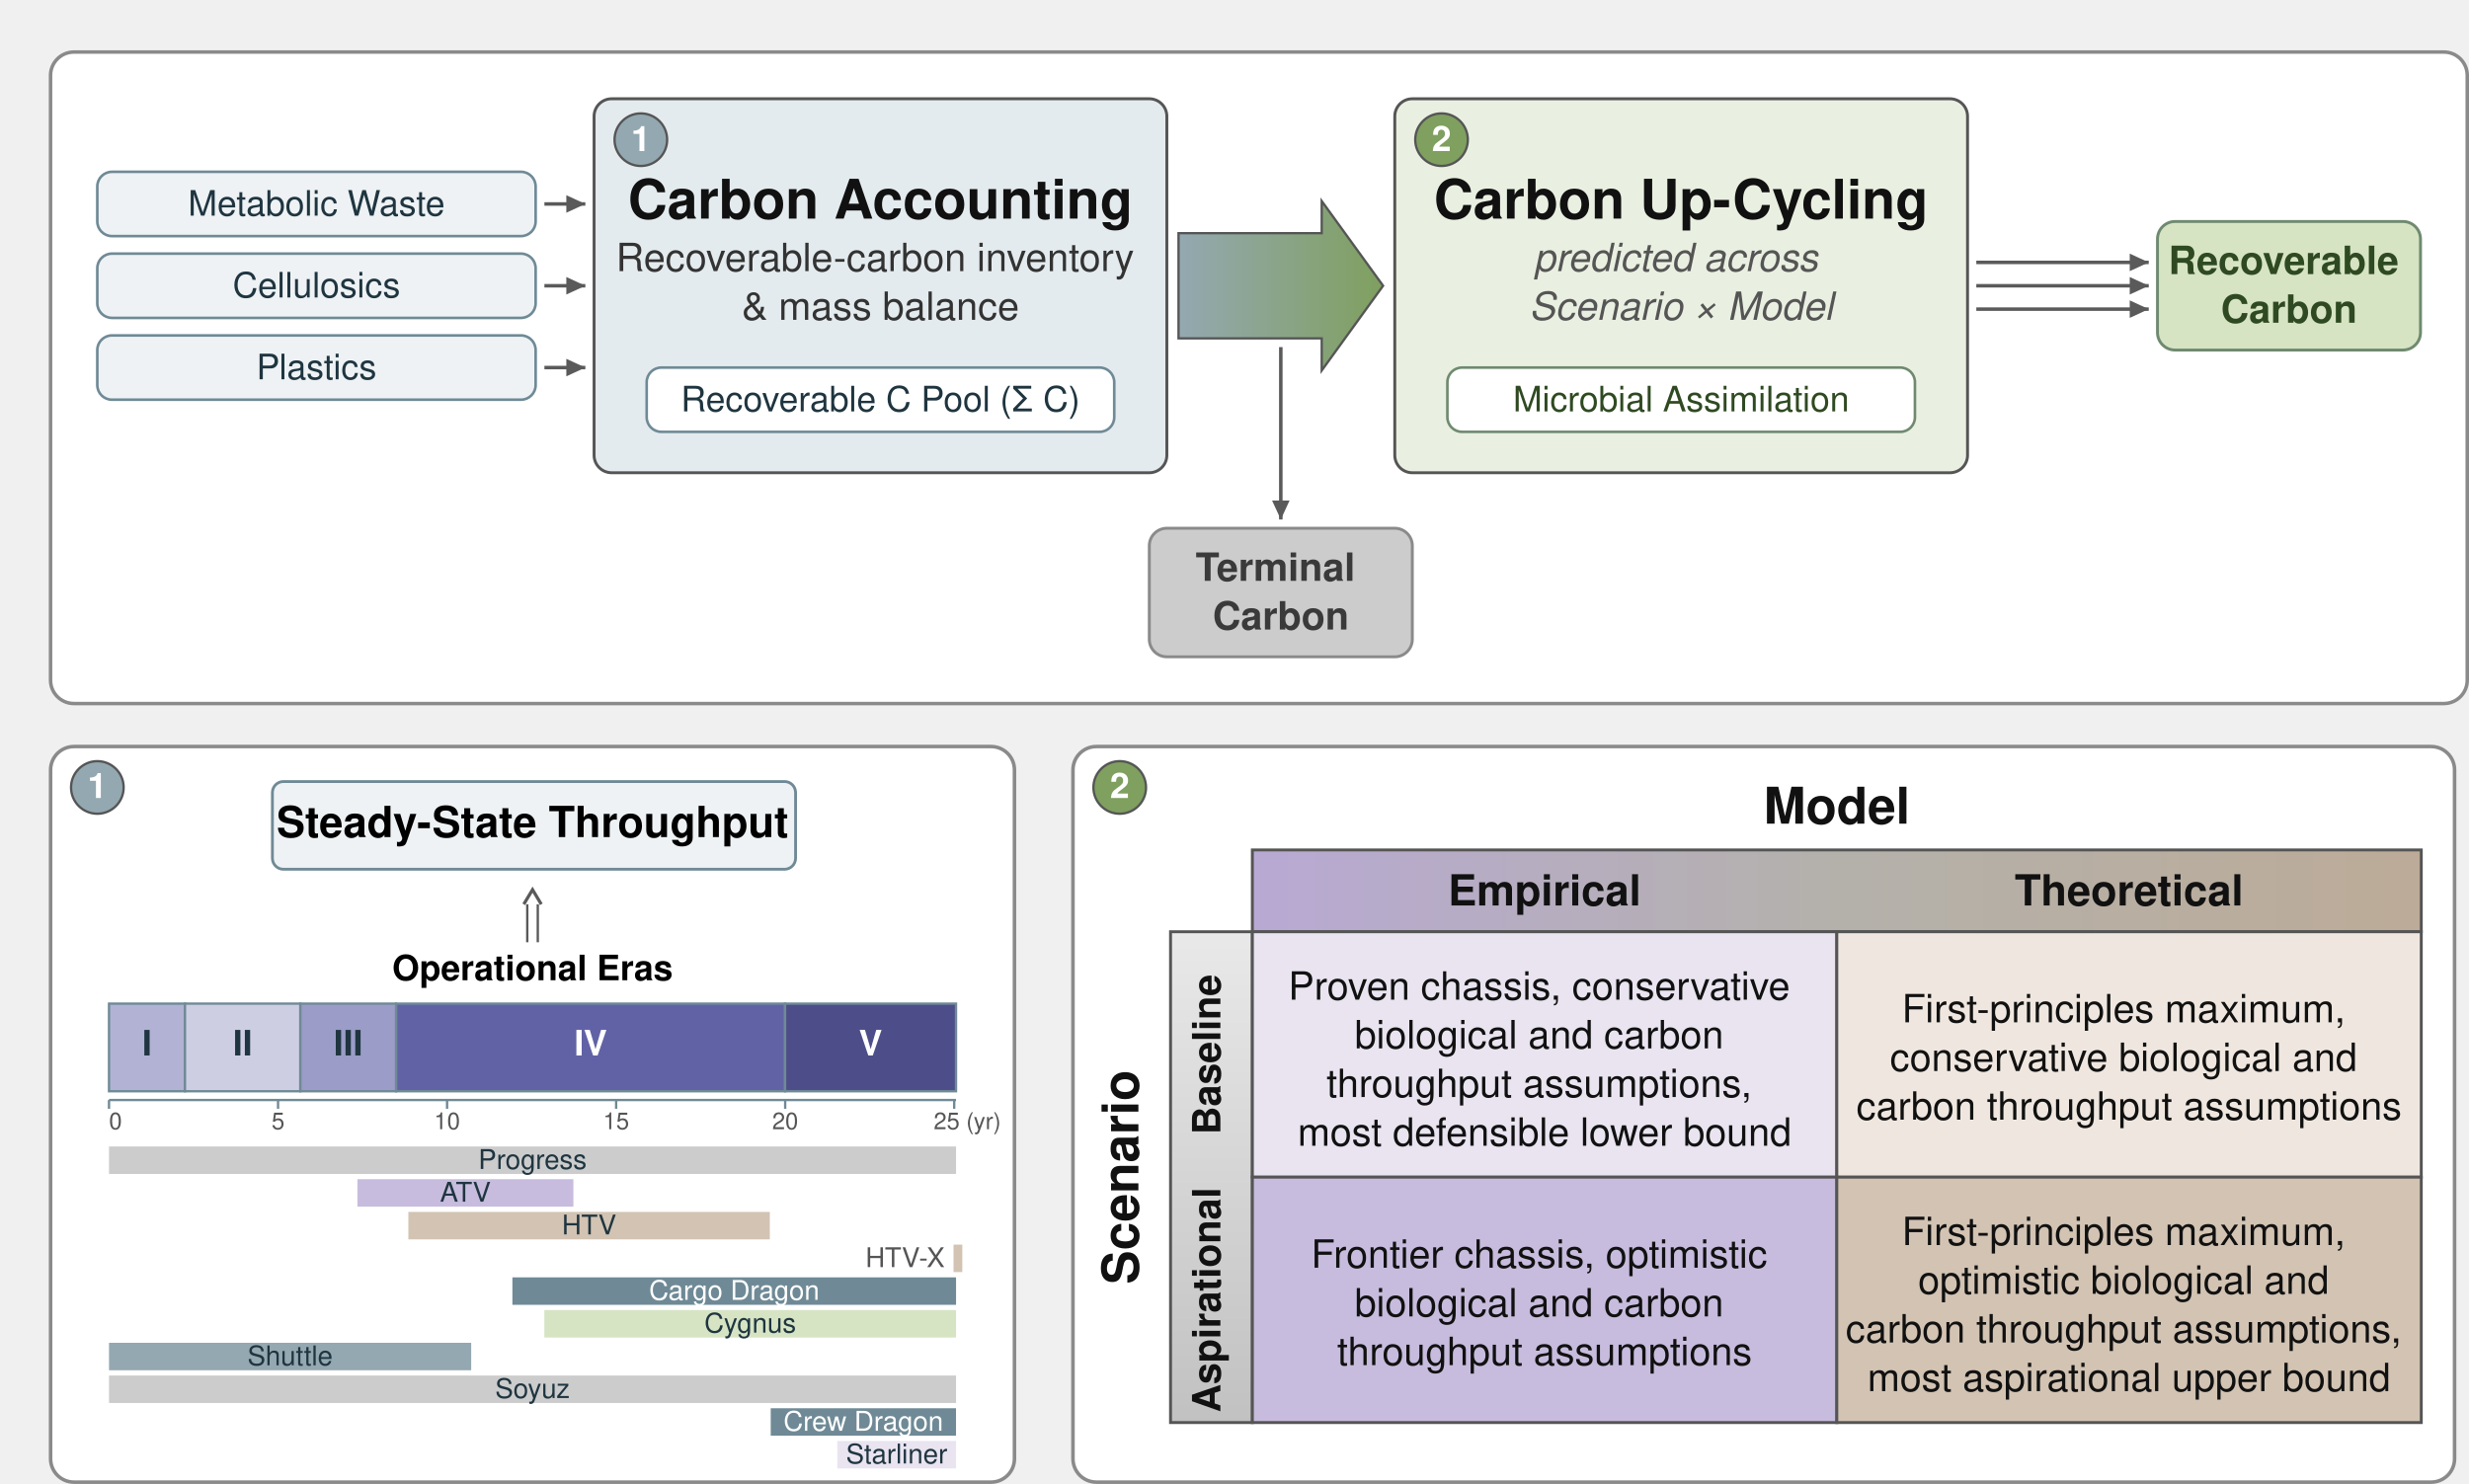
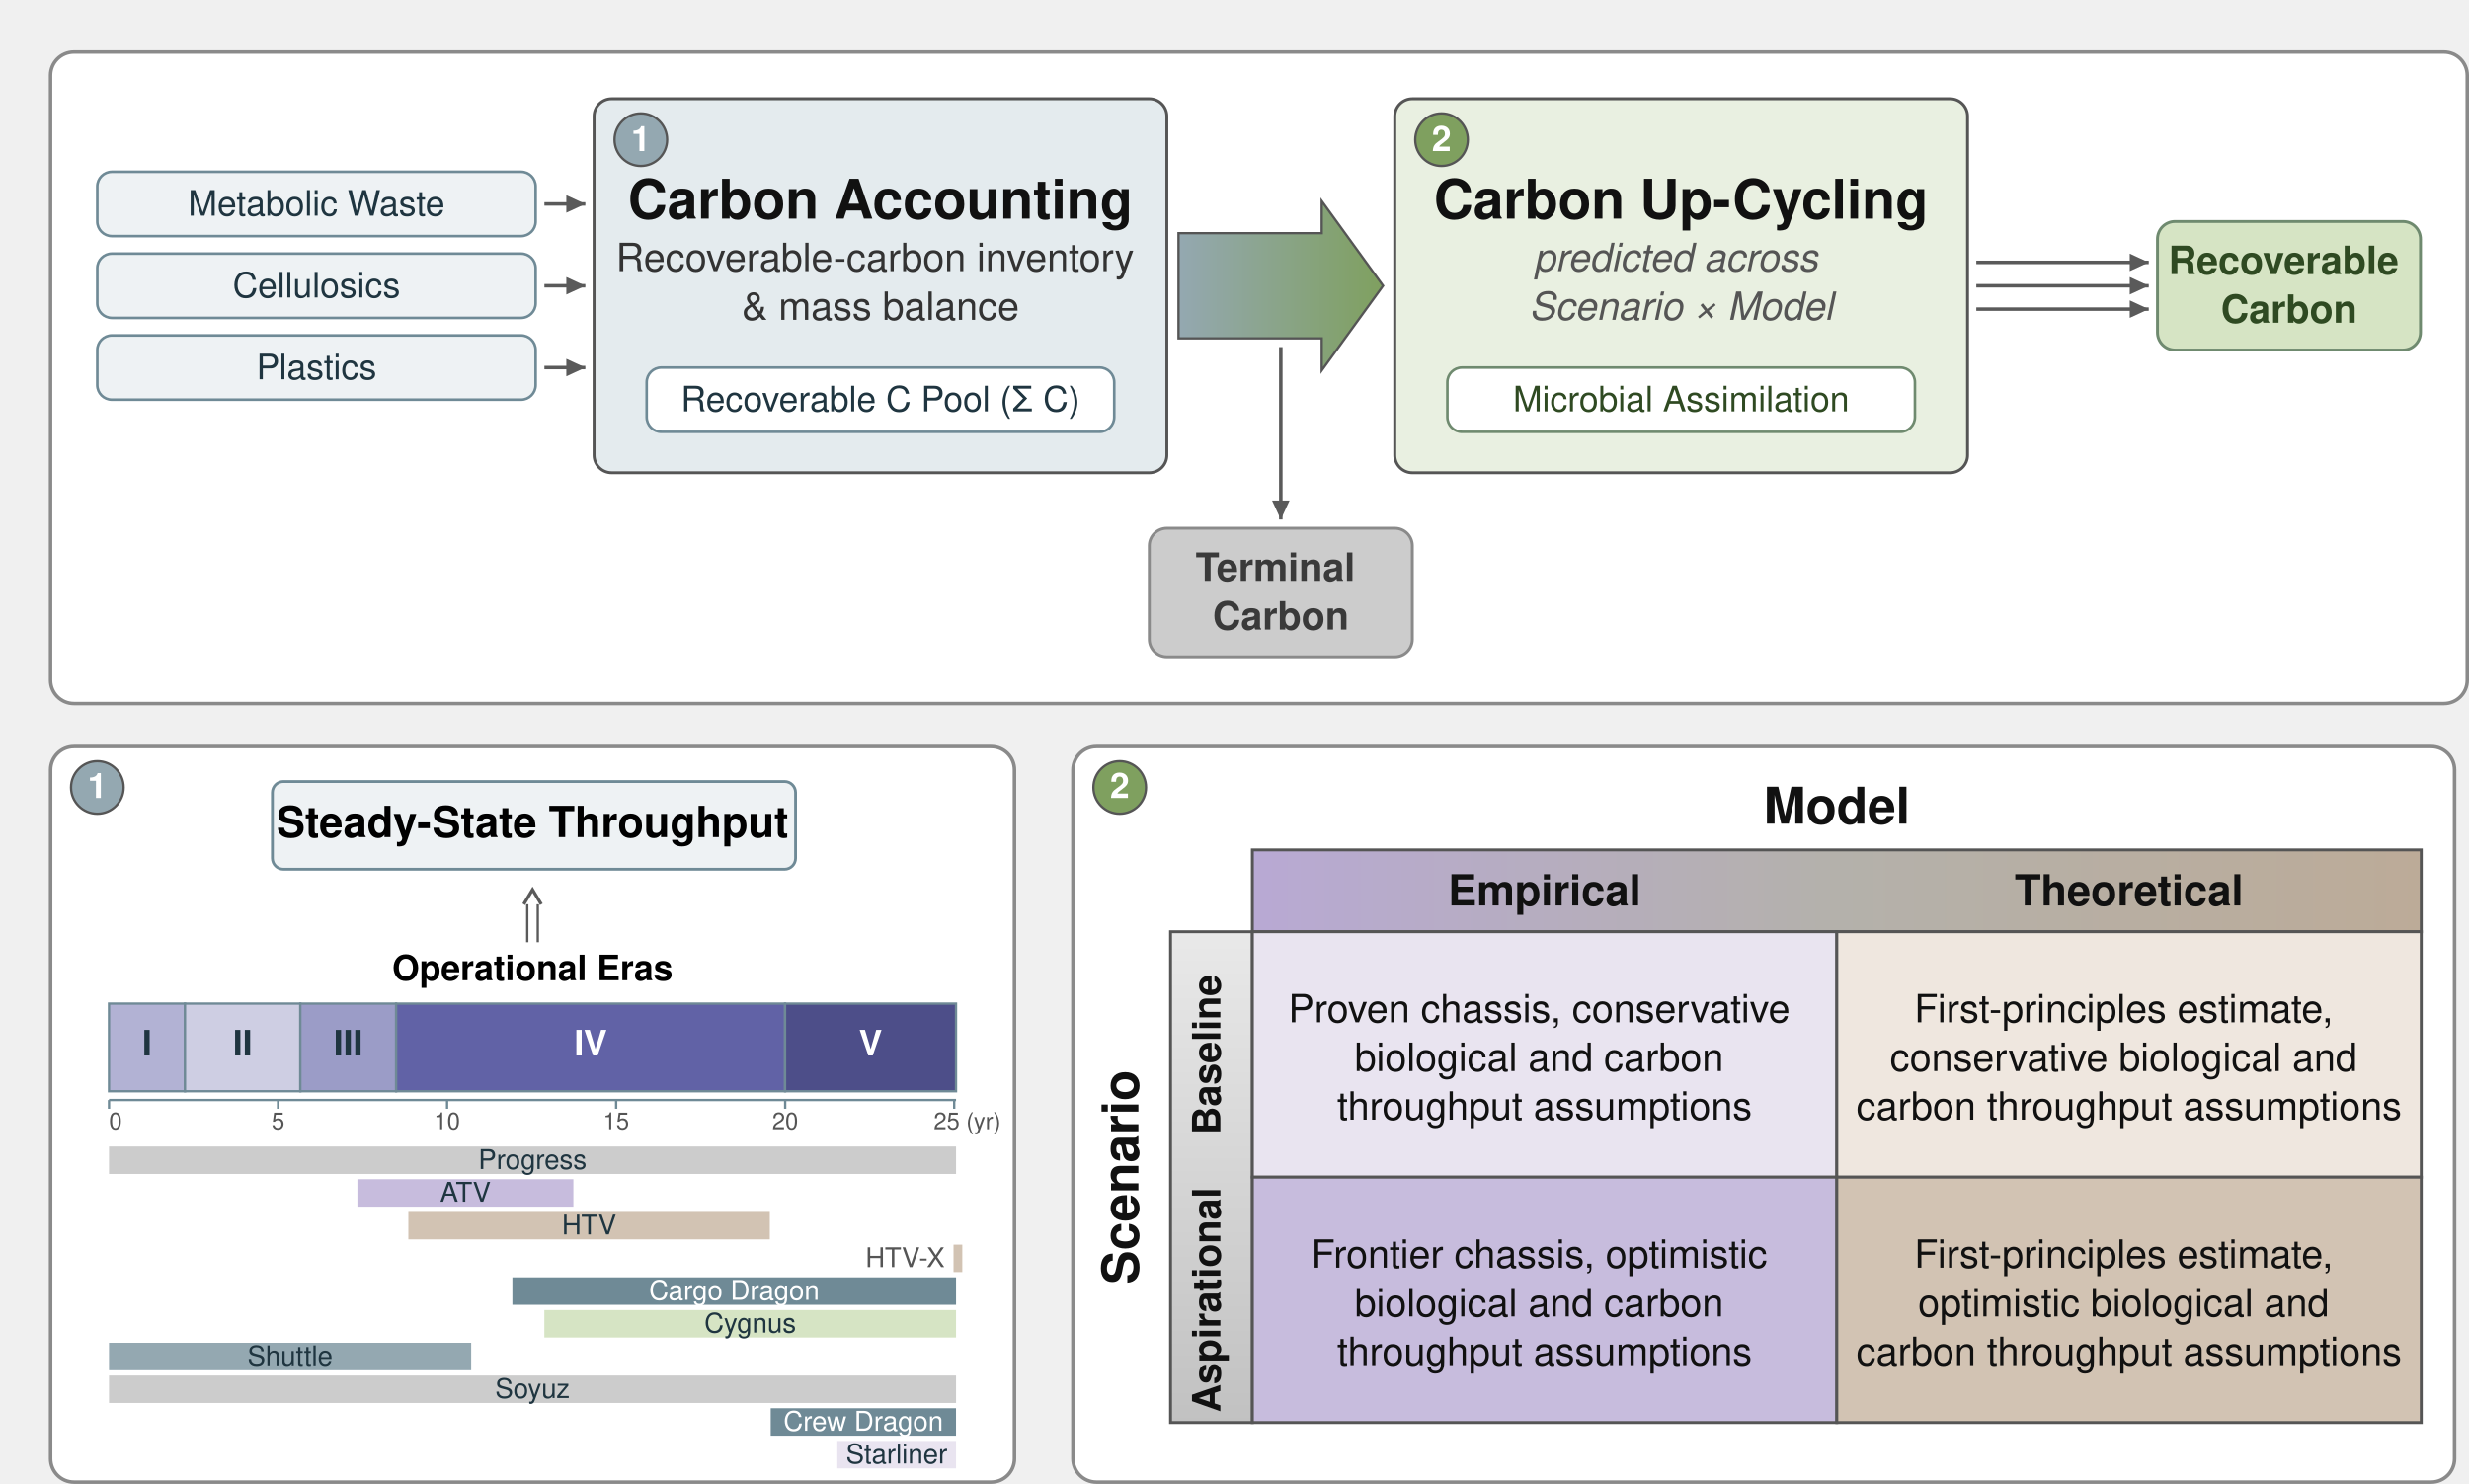
<svg xmlns="http://www.w3.org/2000/svg" width="844.897" height="507.922" viewBox="0 0 844.897 507.922" version="1.1" id="svgRoot">
  <defs id="defsRoot">
    <linearGradient id="f_chevGrad" x1="403" y1="96" x2="473" y2="96" gradientUnits="userSpaceOnUse">
      <stop offset="0" stop-color="#94a8b1" id="f_stop1" />
      <stop offset="1" stop-color="#7fa05f" id="f_stop2" />
    </linearGradient>
    <marker id="f_ah" markerWidth="9" markerHeight="9" refX="6.5" refY="3" orient="auto" markerUnits="userSpaceOnUse">
      <path d="M 0,0 6.5,3 0,6 Z" fill="#5a5a5a" id="f_path2" />
    </marker>
    <linearGradient id="m_hdrGrad" x1="13.312" y1="94.823" x2="121.149" y2="94.823" gradientTransform="matrix(3.718546,0,0,0.2689223,378.5625,264.9219)" gradientUnits="userSpaceOnUse">
      <stop offset="0" stop-color="#b8a9d4" id="m_stop1" />
      <stop offset="0.5" stop-color="#b4b1ab" id="m_stop2" />
      <stop offset="1" stop-color="#bcab98" id="m_stop3" />
    </linearGradient>
    <linearGradient id="m_scenGrad" x1="51.902" y1="22.162" x2="51.902" y2="92.169" gradientTransform="matrix(0.4142435,0,0,2.414039,378.5625,264.9219)" gradientUnits="userSpaceOnUse">
      <stop offset="0" stop-color="#e9e9e9" id="m_stop4" />
      <stop offset="1" stop-color="#c1c1c1" id="m_stop5" />
    </linearGradient>
  </defs>
  <rect x="17.297" y="17.812" width="827" height="223" rx="8" fill="#ffffff" stroke="#8a8a8a" stroke-width="1.2" id="f_rect2" />
  <rect x="33.297" y="58.812" width="150" height="22" rx="5" fill="#eef2f4" stroke="#6f8a96" stroke-width="0.9" id="f_rect7" />
  <text x="108.297" y="73.812" text-anchor="middle" id="f_text7" style="font-size:12px;font-family:Helvetica, 'TeX Gyre Heros', 'Nimbus Sans', 'Liberation Sans', Arial, 'DejaVu Sans';text-align:center;text-anchor:middle;fill:#1f3540">Metabolic Waste</text>
  <rect x="33.297" y="86.812" width="150" height="22" rx="5" fill="#eef2f4" stroke="#6f8a96" stroke-width="0.9" id="f_rect8" />
  <text x="108.297" y="101.812" text-anchor="middle" id="f_text8" style="font-size:12px;font-family:Helvetica, 'TeX Gyre Heros', 'Nimbus Sans', 'Liberation Sans', Arial, 'DejaVu Sans';text-align:center;text-anchor:middle;fill:#1f3540">Cellulosics</text>
  <rect x="33.297" y="114.812" width="150" height="22" rx="5" fill="#eef2f4" stroke="#6f8a96" stroke-width="0.9" id="f_rect9" />
  <text x="108.297" y="129.812" text-anchor="middle" id="f_text9" style="font-size:12px;font-family:Helvetica, 'TeX Gyre Heros', 'Nimbus Sans', 'Liberation Sans', Arial, 'DejaVu Sans';text-align:center;text-anchor:middle;fill:#1f3540">Plastics</text>
  <line x1="186.297" y1="69.812" x2="200.297" y2="69.812" stroke="#5a5a5a" stroke-width="1.2" marker-end="url(#f_ah)" id="f_line10" />
  <line x1="186.297" y1="97.812" x2="200.297" y2="97.812" stroke="#5a5a5a" stroke-width="1.2" marker-end="url(#f_ah)" id="f_line11" />
  <line x1="186.297" y1="125.812" x2="200.297" y2="125.812" stroke="#5a5a5a" stroke-width="1.2" marker-end="url(#f_ah)" id="f_line12" />
  <rect x="203.297" y="33.812" width="196" height="128" rx="6" fill="#e4ebee" stroke="#555555" stroke-width="1" id="f_rect13" />
  <circle cx="219.297" cy="47.812" r="9" fill="#94a8b1" stroke="#555555" stroke-width="0.8" id="f_circle13" />
  <text x="219.297" y="51.703" text-anchor="middle" font-family="Helvetica, 'TeX Gyre Heros', 'Nimbus Sans', 'Liberation Sans', Arial, 'DejaVu Sans'" font-size="12px" font-weight="bold" fill="#ffffff" id="f_text13" style="font-size:12px;text-align:center;text-anchor:middle">1</text>
  <text x="301.297" y="74.812" text-anchor="middle" font-family="Helvetica, 'TeX Gyre Heros', 'Nimbus Sans', 'Liberation Sans', Arial, 'DejaVu Sans'" font-size="18.667px" font-weight="bold" fill="#111111" id="f_text14" style="font-size:18.667px;text-align:center;text-anchor:middle">Carbon Accounting</text>
  <text x="301.297" y="92.812" text-anchor="middle" font-family="Helvetica, 'TeX Gyre Heros', 'Nimbus Sans', 'Liberation Sans', Arial, 'DejaVu Sans'" font-size="13.333px" fill="#333333" id="f_text15" style="font-size:13.333px;text-align:center;text-anchor:middle">
    <tspan id="f_tspan1" x="301.297" y="92.812" style="font-size:13.333px">Recoverable-carbon inventory</tspan>
    <tspan id="f_tspan2" x="301.297" y="109.479" style="font-size:13.333px">&amp; mass balance</tspan>
  </text>
  <rect x="221.297" y="125.812" width="160" height="22" rx="5" fill="#ffffff" stroke="#6f8a96" stroke-width="0.9" id="f_rect16" />
  <text x="301.297" y="140.812" text-anchor="middle" font-family="Helvetica, 'TeX Gyre Heros', 'Nimbus Sans', 'Liberation Sans', Arial, 'DejaVu Sans'" font-size="12px" fill="#1f3540" id="f_text17" style="font-size:12px;text-align:center;text-anchor:middle">Recoverable C Pool (Σ C)</text>
  <polygon points="452,114 403,114 403,78 452,78 452,67 473,96 452,125 " fill="url(#f_chevGrad)" stroke="#555555" stroke-width="0.8" id="f_polygon17" style="fill:url(#f_chevGrad)" transform="translate(0.296875,1.8125)" />
  <rect x="477.297" y="33.812" width="196" height="128" rx="6" fill="#e9f0e1" stroke="#555555" stroke-width="1" id="f_rect17" />
  <circle cx="493.297" cy="47.812" r="9" fill="#7fa05f" stroke="#555555" stroke-width="0.8" id="f_circle17" />
  <text x="493.297" y="51.703" text-anchor="middle" font-family="Helvetica, 'TeX Gyre Heros', 'Nimbus Sans', 'Liberation Sans', Arial, 'DejaVu Sans'" font-size="12px" font-weight="bold" fill="#ffffff" id="f_text18" style="font-size:12px;text-align:center;text-anchor:middle">2</text>
  <text x="575.297" y="74.812" text-anchor="middle" font-family="Helvetica, 'TeX Gyre Heros', 'Nimbus Sans', 'Liberation Sans', Arial, 'DejaVu Sans'" font-size="18.667px" font-weight="bold" fill="#111111" id="f_text19" style="font-size:18.667px;text-align:center;text-anchor:middle">Carbon Up-Cycling</text>
  <text x="575.297" y="92.812" text-anchor="middle" font-family="Helvetica, 'TeX Gyre Heros', 'Nimbus Sans', 'Liberation Sans', Arial, 'DejaVu Sans'" font-size="13.333px" font-style="italic" fill="#555555" id="f_text20" style="font-size:13.333px;text-align:center;text-anchor:middle">
    <tspan id="f_tspan3" x="575.297" y="92.812" style="font-size:13.333px">predicted across</tspan>
    <tspan id="f_tspan4" x="575.297" y="109.479" style="font-size:13.333px">Scenario × Model</tspan>
  </text>
  <rect x="495.297" y="125.812" width="160" height="22" rx="5" fill="#ffffff" stroke="#6f8a6f" stroke-width="0.9" id="f_rect21" />
  <text x="575.297" y="140.812" text-anchor="middle" font-family="Helvetica, 'TeX Gyre Heros', 'Nimbus Sans', 'Liberation Sans', Arial, 'DejaVu Sans'" font-size="12px" fill="#2f4a22" id="f_text22" style="font-size:12px;text-align:center;text-anchor:middle">Microbial Assimilation</text>
  <line x1="676.297" y1="89.812" x2="735.297" y2="89.812" stroke="#5a5a5a" stroke-width="1.2" marker-end="url(#f_ah)" id="f_line24" />
  <line x1="676.297" y1="97.812" x2="735.297" y2="97.812" stroke="#5a5a5a" stroke-width="1.2" marker-end="url(#f_ah)" id="f_line23" />
  <line x1="676.297" y1="105.812" x2="735.297" y2="105.812" stroke="#5a5a5a" stroke-width="1.2" marker-end="url(#f_ah)" id="f_line22" />
  <rect x="738.297" y="75.812" width="90" height="44" rx="6" fill="#d6e4c4" stroke="#6f8a6f" stroke-width="1" id="f_rect24" />
  <text x="783.297" y="93.812" text-anchor="middle" font-family="Helvetica, 'TeX Gyre Heros', 'Nimbus Sans', 'Liberation Sans', Arial, 'DejaVu Sans'" font-size="13.333px" fill="#2f4a22" id="f_text24" style="font-size:13.333px;text-align:center;text-anchor:middle">
    <tspan id="f_tspan7" x="783.297" y="93.812" style="font-weight:bold;font-size:13.333px">Recoverable</tspan>
    <tspan id="f_tspan8" x="783.297" y="110.479" style="font-weight:bold;font-size:13.333px">Carbon</tspan>
  </text>
  <line x1="438.297" y1="118.812" x2="438.297" y2="177.812" stroke="#5a5a5a" stroke-width="1.2" marker-end="url(#f_ah)" id="f_line25" />
  <rect x="393.297" y="180.812" width="90" height="44" rx="6" fill="#cccccc" stroke="#8a8a8a" stroke-width="1" id="f_rect25" />
  <text x="438.297" y="198.812" text-anchor="middle" font-family="Helvetica, 'TeX Gyre Heros', 'Nimbus Sans', 'Liberation Sans', Arial, 'DejaVu Sans'" font-size="13.333px" fill="#3a3a3a" id="f_text26" style="font-size:13.333px;text-align:center;text-anchor:middle">
    <tspan id="f_tspan5" x="438.297" y="198.812" style="font-weight:bold;font-size:13.333px">Terminal</tspan>
    <tspan id="f_tspan6" x="438.297" y="215.479" style="font-weight:bold;font-size:13.333px">Carbon</tspan>
  </text>
  <rect id="f_iconCardBorder" x="17.312" y="255.53" width="329.837" height="251.783" rx="8" fill="#ffffff" stroke="#8a8a8a" stroke-width="1.217" />
  <rect x="93.218" y="267.507" width="179.029" height="30.029" rx="3.769" fill="#eef2f4" stroke="#6f8a96" stroke-width="0.971" id="f_normBox" style="font-family:Helvetica, 'TeX Gyre Heros', 'Nimbus Sans', 'Liberation Sans', Arial, 'DejaVu Sans'" />
  <text x="182.232" y="286.522" text-anchor="middle" font-size="12px" font-weight="bold" fill="#1f3540" id="f_normLabel" style="font-size:14.667px;font-family:Helvetica, 'TeX Gyre Heros', 'Nimbus Sans', 'Liberation Sans', Arial, 'DejaVu Sans'">
    <tspan style="fill:#000000" id="tspan1">Steady-State Throughput</tspan>
  </text>
  <line x1="180.433" y1="322.522" x2="180.433" y2="309.522" stroke="#5a5a5a" stroke-width="0.8" id="line1" style="font-family:Helvetica, 'TeX Gyre Heros', 'Nimbus Sans', 'Liberation Sans', Arial, 'DejaVu Sans'" />
  <line x1="184.032" y1="322.522" x2="184.032" y2="309.522" stroke="#5a5a5a" stroke-width="0.8" id="line2" style="font-family:Helvetica, 'TeX Gyre Heros', 'Nimbus Sans', 'Liberation Sans', Arial, 'DejaVu Sans'" />
  <path d="m 179.232,309.522 3,-5 3,5" fill="none" stroke="#5a5a5a" stroke-width="1.1" id="path2" style="font-family:Helvetica, 'TeX Gyre Heros', 'Nimbus Sans', 'Liberation Sans', Arial, 'DejaVu Sans'" />
  <text x="182.232" y="335.522" text-anchor="middle" font-size="12px" font-weight="bold" fill="#1f3540" id="f_eraLabelMain" style="font-family:Helvetica, 'TeX Gyre Heros', 'Nimbus Sans', 'Liberation Sans', Arial, 'DejaVu Sans'">
    <tspan style="fill:#000000" id="tspan5">Operational Eras</tspan>
  </text>
  <rect x="37.302" y="343.522" width="26.01" height="30" fill="#b2b2d4" stroke="#6f8a96" stroke-width="0.8" id="f_eraSeg1" style="font-family:Helvetica, 'TeX Gyre Heros', 'Nimbus Sans', 'Liberation Sans', Arial, 'DejaVu Sans'" />
  <rect x="63.303" y="343.522" width="39.47" height="30" fill="#cecee3" stroke="#6f8a96" stroke-width="0.8" id="f_eraSeg2" style="font-family:Helvetica, 'TeX Gyre Heros', 'Nimbus Sans', 'Liberation Sans', Arial, 'DejaVu Sans'" />
  <rect x="102.772" y="343.522" width="32.78" height="30" fill="#9b9cc7" stroke="#6f8a96" stroke-width="0.8" id="f_eraSeg3" style="font-family:Helvetica, 'TeX Gyre Heros', 'Nimbus Sans', 'Liberation Sans', Arial, 'DejaVu Sans'" />
  <rect x="135.562" y="343.522" width="133.1" height="30" fill="#6162a6" stroke="#6f8a96" stroke-width="0.8" id="f_eraSeg4" style="font-family:Helvetica, 'TeX Gyre Heros', 'Nimbus Sans', 'Liberation Sans', Arial, 'DejaVu Sans'" />
  <rect x="268.652" y="343.522" width="58.5" height="30" fill="#4d4e89" stroke="#6f8a96" stroke-width="0.8" id="f_eraSeg5" style="font-family:Helvetica, 'TeX Gyre Heros', 'Nimbus Sans', 'Liberation Sans', Arial, 'DejaVu Sans'" />
  <text x="50.307" y="358.522" text-anchor="middle" dominant-baseline="central" font-family="Helvetica, 'TeX Gyre Heros', 'Nimbus Sans', 'Liberation Sans', Arial, 'DejaVu Sans'" font-size="12px" font-weight="bold" fill="#1f3540" id="f_eraNum1">I</text>
  <text x="83.038" y="358.522" text-anchor="middle" dominant-baseline="central" font-family="Helvetica, 'TeX Gyre Heros', 'Nimbus Sans', 'Liberation Sans', Arial, 'DejaVu Sans'" font-size="12px" font-weight="bold" fill="#1f3540" id="f_eraNum2">II</text>
  <text x="119.162" y="358.522" text-anchor="middle" dominant-baseline="central" font-family="Helvetica, 'TeX Gyre Heros', 'Nimbus Sans', 'Liberation Sans', Arial, 'DejaVu Sans'" font-size="12px" font-weight="bold" fill="#1f3540" id="f_eraNum3">III</text>
  <text x="202.113" y="358.522" text-anchor="middle" dominant-baseline="central" font-family="Helvetica, 'TeX Gyre Heros', 'Nimbus Sans', 'Liberation Sans', Arial, 'DejaVu Sans'" font-size="12px" font-weight="bold" fill="#ffffff" id="f_eraNum4">IV</text>
  <text x="297.902" y="358.522" text-anchor="middle" dominant-baseline="central" font-family="Helvetica, 'TeX Gyre Heros', 'Nimbus Sans', 'Liberation Sans', Arial, 'DejaVu Sans'" font-size="12px" font-weight="bold" fill="#ffffff" id="f_eraNum5">V</text>
  <line x1="37.302" y1="376.522" x2="327.163" y2="376.522" stroke="#6f8a96" stroke-width="0.8" id="f_axisLine" style="font-family:Helvetica, 'TeX Gyre Heros', 'Nimbus Sans', 'Liberation Sans', Arial, 'DejaVu Sans'" />
  <line x1="37.302" y1="376.522" x2="37.302" y2="379.522" stroke="#6f8a96" stroke-width="0.8" id="f_axisTick0" style="font-family:Helvetica, 'TeX Gyre Heros', 'Nimbus Sans', 'Liberation Sans', Arial, 'DejaVu Sans'" />
  <text x="37.302" y="386.522" text-anchor="start" font-size="8px" fill="#555555" id="f_axisLabel0" style="font-family:Helvetica, 'TeX Gyre Heros', 'Nimbus Sans', 'Liberation Sans', Arial, 'DejaVu Sans'">0</text>
  <line x1="95.152" y1="376.522" x2="95.152" y2="379.522" stroke="#6f8a96" stroke-width="0.8" id="f_axisTick5" style="font-family:Helvetica, 'TeX Gyre Heros', 'Nimbus Sans', 'Liberation Sans', Arial, 'DejaVu Sans'" />
  <text x="95.152" y="386.522" text-anchor="middle" font-size="8px" fill="#555555" id="f_axisLabel5" style="font-family:Helvetica, 'TeX Gyre Heros', 'Nimbus Sans', 'Liberation Sans', Arial, 'DejaVu Sans'">5</text>
  <line x1="152.992" y1="376.522" x2="152.992" y2="379.522" stroke="#6f8a96" stroke-width="0.8" id="f_axisTick10" style="font-family:Helvetica, 'TeX Gyre Heros', 'Nimbus Sans', 'Liberation Sans', Arial, 'DejaVu Sans'" />
  <text x="152.992" y="386.522" text-anchor="middle" font-size="8px" fill="#555555" id="f_axisLabel10" style="font-family:Helvetica, 'TeX Gyre Heros', 'Nimbus Sans', 'Liberation Sans', Arial, 'DejaVu Sans'">10</text>
  <line x1="210.843" y1="376.522" x2="210.843" y2="379.522" stroke="#6f8a96" stroke-width="0.8" id="f_axisTick15" style="font-family:Helvetica, 'TeX Gyre Heros', 'Nimbus Sans', 'Liberation Sans', Arial, 'DejaVu Sans'" />
  <text x="210.843" y="386.522" text-anchor="middle" font-size="8px" fill="#555555" id="f_axisLabel15" style="font-family:Helvetica, 'TeX Gyre Heros', 'Nimbus Sans', 'Liberation Sans', Arial, 'DejaVu Sans'">15</text>
  <line x1="268.692" y1="376.522" x2="268.692" y2="379.522" stroke="#6f8a96" stroke-width="0.8" id="f_axisTick20" style="font-family:Helvetica, 'TeX Gyre Heros', 'Nimbus Sans', 'Liberation Sans', Arial, 'DejaVu Sans'" />
  <text x="268.692" y="386.522" text-anchor="middle" font-size="8px" fill="#555555" id="f_axisLabel20" style="font-family:Helvetica, 'TeX Gyre Heros', 'Nimbus Sans', 'Liberation Sans', Arial, 'DejaVu Sans'">20</text>
  <line x1="326.533" y1="376.522" x2="326.533" y2="379.522" stroke="#6f8a96" stroke-width="0.8" id="f_axisTick25" style="font-family:Helvetica, 'TeX Gyre Heros', 'Nimbus Sans', 'Liberation Sans', Arial, 'DejaVu Sans'" />
  <text x="342.533" y="386.522" text-anchor="end" font-size="8px" fill="#555555" id="f_axisLabel25" style="font-family:Helvetica, 'TeX Gyre Heros', 'Nimbus Sans', 'Liberation Sans', Arial, 'DejaVu Sans'">25 (yr)</text>
  <rect x="37.302" y="392.422" width="289.86" height="9.4" fill="#cccccc" stroke="none" id="f_vehBar1" style="font-family:Helvetica, 'TeX Gyre Heros', 'Nimbus Sans', 'Liberation Sans', Arial, 'DejaVu Sans'" />
  <text x="182.232" y="400.122" text-anchor="middle" font-size="8.5px" fill="#1f3540" id="f_vehLabel1" style="font-size:9.333px;font-family:Helvetica, 'TeX Gyre Heros', 'Nimbus Sans', 'Liberation Sans', Arial, 'DejaVu Sans'">Progress</text>
  <rect x="122.312" y="403.622" width="73.9" height="9.4" fill="#c7bcdd" stroke="none" id="f_vehBar2" style="font-family:Helvetica, 'TeX Gyre Heros', 'Nimbus Sans', 'Liberation Sans', Arial, 'DejaVu Sans'" />
  <text x="159.262" y="411.322" text-anchor="middle" font-size="8.5px" fill="#1f3540" id="f_vehLabel2" style="font-size:9.333px;font-family:Helvetica, 'TeX Gyre Heros', 'Nimbus Sans', 'Liberation Sans', Arial, 'DejaVu Sans'">ATV</text>
  <rect x="139.742" y="414.822" width="123.69" height="9.4" fill="#d2c3b3" stroke="none" id="f_vehBar3" style="font-family:Helvetica, 'TeX Gyre Heros', 'Nimbus Sans', 'Liberation Sans', Arial, 'DejaVu Sans'" />
  <text x="201.583" y="422.522" text-anchor="middle" font-size="8.5px" fill="#1f3540" id="f_vehLabel3" style="font-size:9.333px;font-family:Helvetica, 'TeX Gyre Heros', 'Nimbus Sans', 'Liberation Sans', Arial, 'DejaVu Sans'">HTV</text>
  <rect x="326.302" y="426.022" width="3" height="9.4" fill="#d2c3b3" stroke="none" id="f_vehBar4" style="font-family:Helvetica, 'TeX Gyre Heros', 'Nimbus Sans', 'Liberation Sans', Arial, 'DejaVu Sans'" />
  <text x="323.302" y="433.722" text-anchor="end" font-size="8.5px" fill="#555555" id="f_vehLabel4" style="font-size:9.333px;font-family:Helvetica, 'TeX Gyre Heros', 'Nimbus Sans', 'Liberation Sans', Arial, 'DejaVu Sans'">HTV-X</text>
  <rect x="175.343" y="437.222" width="151.82" height="9.4" fill="#6f8a96" stroke="none" id="f_vehBar5" style="font-family:Helvetica, 'TeX Gyre Heros', 'Nimbus Sans', 'Liberation Sans', Arial, 'DejaVu Sans'" />
  <text x="251.252" y="444.922" text-anchor="middle" font-size="8.5px" fill="#ffffff" id="f_vehLabel5" style="font-size:9.333px;font-family:Helvetica, 'TeX Gyre Heros', 'Nimbus Sans', 'Liberation Sans', Arial, 'DejaVu Sans'">Cargo Dragon</text>
  <rect x="186.273" y="448.422" width="140.89" height="9.4" fill="#d6e4c4" stroke="none" id="f_vehBar6" style="font-family:Helvetica, 'TeX Gyre Heros', 'Nimbus Sans', 'Liberation Sans', Arial, 'DejaVu Sans'" />
  <text x="256.723" y="456.122" text-anchor="middle" font-size="8.5px" fill="#1f3540" id="f_vehLabel6" style="font-size:9.333px;font-family:Helvetica, 'TeX Gyre Heros', 'Nimbus Sans', 'Liberation Sans', Arial, 'DejaVu Sans'">Cygnus</text>
  <rect x="37.302" y="459.622" width="123.94" height="9.4" fill="#94a8b1" stroke="none" id="f_vehBar7" style="font-family:Helvetica, 'TeX Gyre Heros', 'Nimbus Sans', 'Liberation Sans', Arial, 'DejaVu Sans'" />
  <text x="99.272" y="467.322" text-anchor="middle" font-size="8.5px" fill="#1f3540" id="f_vehLabel7" style="font-size:9.333px;font-family:Helvetica, 'TeX Gyre Heros', 'Nimbus Sans', 'Liberation Sans', Arial, 'DejaVu Sans'">Shuttle</text>
  <rect x="37.302" y="470.822" width="289.86" height="9.4" fill="#cccccc" stroke="none" id="f_vehBar8" style="font-family:Helvetica, 'TeX Gyre Heros', 'Nimbus Sans', 'Liberation Sans', Arial, 'DejaVu Sans'" />
  <text x="182.232" y="478.522" text-anchor="middle" font-size="8.5px" fill="#1f3540" id="f_vehLabel8" style="font-size:9.333px;font-family:Helvetica, 'TeX Gyre Heros', 'Nimbus Sans', 'Liberation Sans', Arial, 'DejaVu Sans'">Soyuz</text>
  <rect x="263.742" y="482.022" width="63.41" height="9.4" fill="#6f8a96" stroke="none" id="f_vehBar9" style="font-family:Helvetica, 'TeX Gyre Heros', 'Nimbus Sans', 'Liberation Sans', Arial, 'DejaVu Sans'" />
  <text x="295.442" y="489.722" text-anchor="middle" font-size="8.5px" fill="#ffffff" id="f_vehLabel9" style="font-size:9.333px;font-family:Helvetica, 'TeX Gyre Heros', 'Nimbus Sans', 'Liberation Sans', Arial, 'DejaVu Sans'">Crew Dragon</text>
  <rect x="286.522" y="493.222" width="40.64" height="9.4" fill="#e9e4f0" stroke="none" id="f_vehBar10" style="font-family:Helvetica, 'TeX Gyre Heros', 'Nimbus Sans', 'Liberation Sans', Arial, 'DejaVu Sans'" />
  <text x="306.842" y="500.922" text-anchor="middle" font-size="8.5px" fill="#1f3540" id="f_vehLabel10" style="font-size:9.333px;font-family:Helvetica, 'TeX Gyre Heros', 'Nimbus Sans', 'Liberation Sans', Arial, 'DejaVu Sans'">Starliner</text>
  <rect x="367.171" y="255.53" width="472.783" height="251.783" rx="8" fill="#ffffff" stroke="#8a8a8a" stroke-width="1.217" id="m_rect5" />
  <text x="-402.922" y="389.562" transform="rotate(-90)" text-anchor="middle" font-family="Helvetica, 'TeX Gyre Heros', 'Nimbus Sans', 'Liberation Sans', Arial, 'DejaVu Sans'" font-size="16px" font-weight="bold" fill="#111111" id="m_text5" style="font-size:17.333px">Scenario</text>
  <rect x="400.562" y="318.922" width="28" height="168" fill="url(#m_scenGrad)" stroke="#555555" stroke-width="1" id="m_rect6" style="fill:url(#m_scenGrad)" />
  <text x="-360.922" y="414.562" transform="rotate(-90)" text-anchor="middle" dominant-baseline="central" font-family="Helvetica, 'TeX Gyre Heros', 'Nimbus Sans', 'Liberation Sans', Arial, 'DejaVu Sans'" font-size="13.333px" font-weight="bold" fill="#111111" id="m_text6" style="font-size:13.333px">Baseline</text>
  <text x="-444.922" y="414.562" transform="rotate(-90)" text-anchor="middle" dominant-baseline="central" font-family="Helvetica, 'TeX Gyre Heros', 'Nimbus Sans', 'Liberation Sans', Arial, 'DejaVu Sans'" font-size="13.333px" font-weight="bold" fill="#111111" id="m_text7" style="font-size:13.333px">Aspirational</text>
  <text x="628.562" y="281.922" text-anchor="middle" font-family="Helvetica, 'TeX Gyre Heros', 'Nimbus Sans', 'Liberation Sans', Arial, 'DejaVu Sans'" font-size="17px" font-weight="bold" fill="#111111" id="m_text8" style="font-size:17.333px">Model</text>
  <rect x="428.562" y="290.922" width="400" height="28" fill="url(#m_hdrGrad)" stroke="#555555" stroke-width="1" id="m_rect8" style="fill:url(#m_hdrGrad)" />
  <text x="528.562" y="309.922" text-anchor="middle" font-family="Helvetica, 'TeX Gyre Heros', 'Nimbus Sans', 'Liberation Sans', Arial, 'DejaVu Sans'" font-size="14px" font-weight="bold" fill="#111111" id="m_text9" style="font-size:14.667px">Empirical</text>
  <text x="728.562" y="309.922" text-anchor="middle" font-family="Helvetica, 'TeX Gyre Heros', 'Nimbus Sans', 'Liberation Sans', Arial, 'DejaVu Sans'" font-size="14px" font-weight="bold" fill="#111111" id="m_text10" style="font-size:14.667px">Theoretical</text>
  <rect x="428.562" y="318.922" width="200" height="84" fill="#e9e4f0" stroke="#555555" stroke-width="1" id="m_rect10" />
-   <text x="528.562" y="342.172" text-anchor="middle" font-family="Helvetica, 'TeX Gyre Heros', 'Nimbus Sans', 'Liberation Sans', Arial, 'DejaVu Sans'" font-size="12.5px" fill="#111111" id="m_text11" style="font-size:13.333px">
-     <tspan id="m_tspan28" x="528.562" y="342.172" style="font-size:13.333px">Proven chassis, conservative</tspan>
-     <tspan id="m_tspan29" x="528.562" y="358.839" style="font-size:13.333px">biological and carbon</tspan>
-     <tspan x="528.562" y="375.505" id="m_tspan30" style="font-size:13.333px">throughput assumptions,</tspan>
-     <tspan x="528.562" y="392.172" id="m_tspan31" style="font-size:13.333px">most defensible lower bound</tspan>
+   <text x="528.562" y="349.922" text-anchor="middle" font-family="Helvetica, 'TeX Gyre Heros', 'Nimbus Sans', 'Liberation Sans', Arial, 'DejaVu Sans'" font-size="12.5px" fill="#111111" id="m_text11" style="font-size:13.333px">
+     <tspan id="m_tspan28" x="528.562" y="349.922" style="font-size:13.333px">Proven chassis, conservative</tspan>
+     <tspan id="m_tspan29" x="528.562" y="366.589" style="font-size:13.333px">biological and carbon</tspan>
+     <tspan x="528.562" y="383.255" id="m_tspan30" style="font-size:13.333px">throughput assumptions</tspan>
  </text>
  <rect x="628.562" y="318.922" width="200" height="84" fill="#efe7df" stroke="#555555" stroke-width="1" id="m_rect14" />
  <text x="728.562" y="349.922" text-anchor="middle" font-family="Helvetica, 'TeX Gyre Heros', 'Nimbus Sans', 'Liberation Sans', Arial, 'DejaVu Sans'" font-size="12.5px" fill="#111111" id="m_text15" style="font-size:13.333px">
-     <tspan id="m_tspan35" x="728.562" y="349.922" style="font-size:13.333px">First-principles maximum,</tspan>
+     <tspan id="m_tspan35" x="728.562" y="349.922" style="font-size:13.333px">First-principles estimate,</tspan>
    <tspan x="728.562" y="366.589" id="m_tspan37" style="font-size:13.333px">conservative biological and</tspan>
    <tspan x="728.562" y="383.255" id="m_tspan44" style="font-size:13.333px">carbon throughput assumptions</tspan>
  </text>
  <rect x="428.562" y="402.922" width="200" height="84" fill="#c7bcdd" stroke="#555555" stroke-width="1" id="m_rect17" />
  <text x="528.562" y="433.922" text-anchor="middle" font-family="Helvetica, 'TeX Gyre Heros', 'Nimbus Sans', 'Liberation Sans', Arial, 'DejaVu Sans'" font-size="12.5px" fill="#111111" id="m_text18" style="font-size:13.333px">
    <tspan id="m_tspan33" x="528.562" y="433.922" style="font-size:13.333px">Frontier chassis, optimistic</tspan>
    <tspan x="528.562" y="450.589" id="m_tspan42" style="font-size:13.333px">biological and carbon</tspan>
    <tspan x="528.562" y="467.255" id="m_tspan34" style="font-size:13.333px">throughput assumptions</tspan>
  </text>
  <rect x="628.562" y="402.922" width="200" height="84" fill="#d2c3b3" stroke="#555555" stroke-width="1" id="m_rect20" />
-   <text x="728.562" y="426.172" text-anchor="middle" font-family="Helvetica, 'TeX Gyre Heros', 'Nimbus Sans', 'Liberation Sans', Arial, 'DejaVu Sans'" font-size="12.5px" fill="#111111" id="m_text21" style="font-size:13.333px">
-     <tspan id="m_tspan38" x="728.562" y="426.172" style="font-size:13.333px">First-principles maximum,</tspan>
-     <tspan id="m_tspan39" x="728.562" y="442.839" style="font-size:13.333px">optimistic biological and</tspan>
-     <tspan x="728.562" y="459.505" id="m_tspan40" style="font-size:13.333px">carbon throughput assumptions,</tspan>
-     <tspan x="728.562" y="476.172" id="m_tspan41" style="font-size:13.333px">most aspirational upper bound</tspan>
+   <text x="728.562" y="433.922" text-anchor="middle" font-family="Helvetica, 'TeX Gyre Heros', 'Nimbus Sans', 'Liberation Sans', Arial, 'DejaVu Sans'" font-size="12.5px" fill="#111111" id="m_text21" style="font-size:13.333px">
+     <tspan id="m_tspan38" x="728.562" y="433.922" style="font-size:13.333px">First-principles estimate,</tspan>
+     <tspan id="m_tspan39" x="728.562" y="450.589" style="font-size:13.333px">optimistic biological and</tspan>
+     <tspan x="728.562" y="467.255" id="m_tspan40" style="font-size:13.333px">carbon throughput assumptions</tspan>
  </text>
  <circle cx="33.312" cy="269.532" r="9" fill="#94a8b1" stroke="#555555" stroke-width="0.8" id="f_iconCardCrossRefCircle" />
  <text x="33.312" y="273.132" text-anchor="middle" font-family="Helvetica, 'TeX Gyre Heros', 'Nimbus Sans', 'Liberation Sans', Arial, 'DejaVu Sans'" font-size="11px" font-weight="bold" fill="#ffffff" id="f_iconCardCrossRefNum" style="font-size:12px">1</text>
  <circle cx="383.172" cy="269.532" r="9" fill="#7fa05f" stroke="#555555" stroke-width="0.8" id="m_matrixCardCrossRefCircle" />
  <text x="383.172" y="273.132" text-anchor="middle" font-family="Helvetica, 'TeX Gyre Heros', 'Nimbus Sans', 'Liberation Sans', Arial, 'DejaVu Sans'" font-size="11px" font-weight="bold" fill="#ffffff" id="m_matrixCardCrossRefNum" style="font-size:12px">2</text>
</svg>
